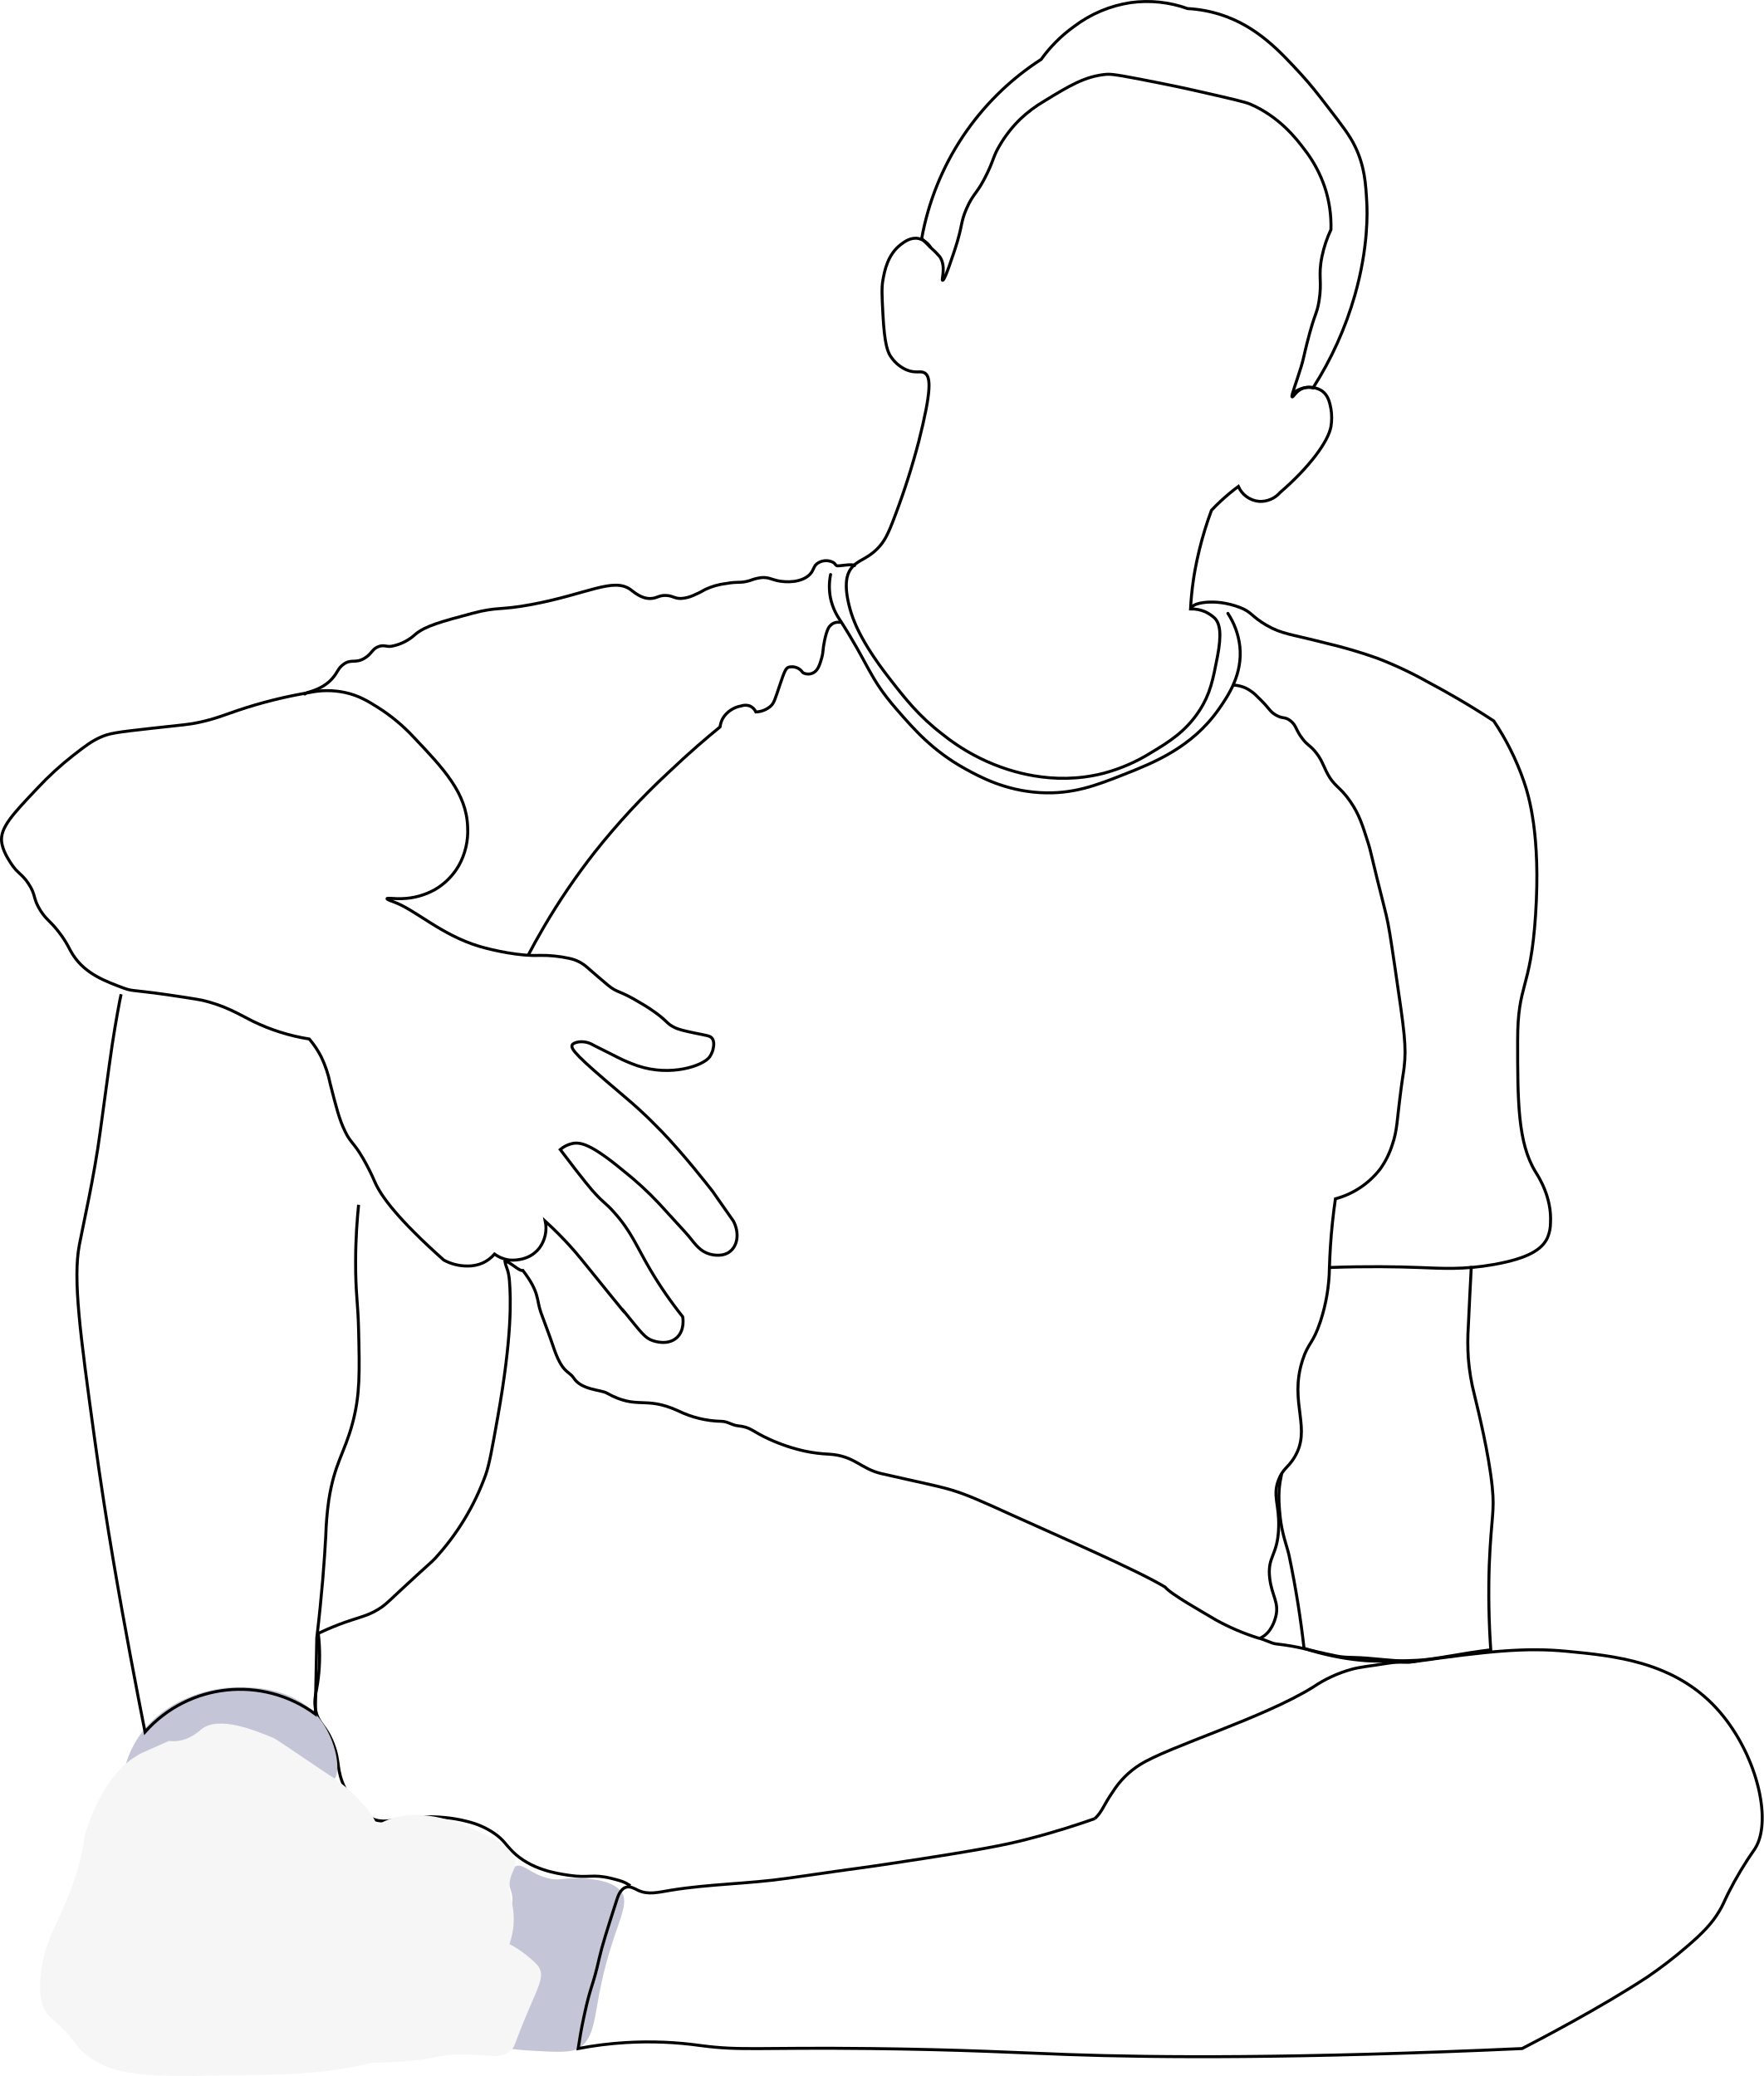
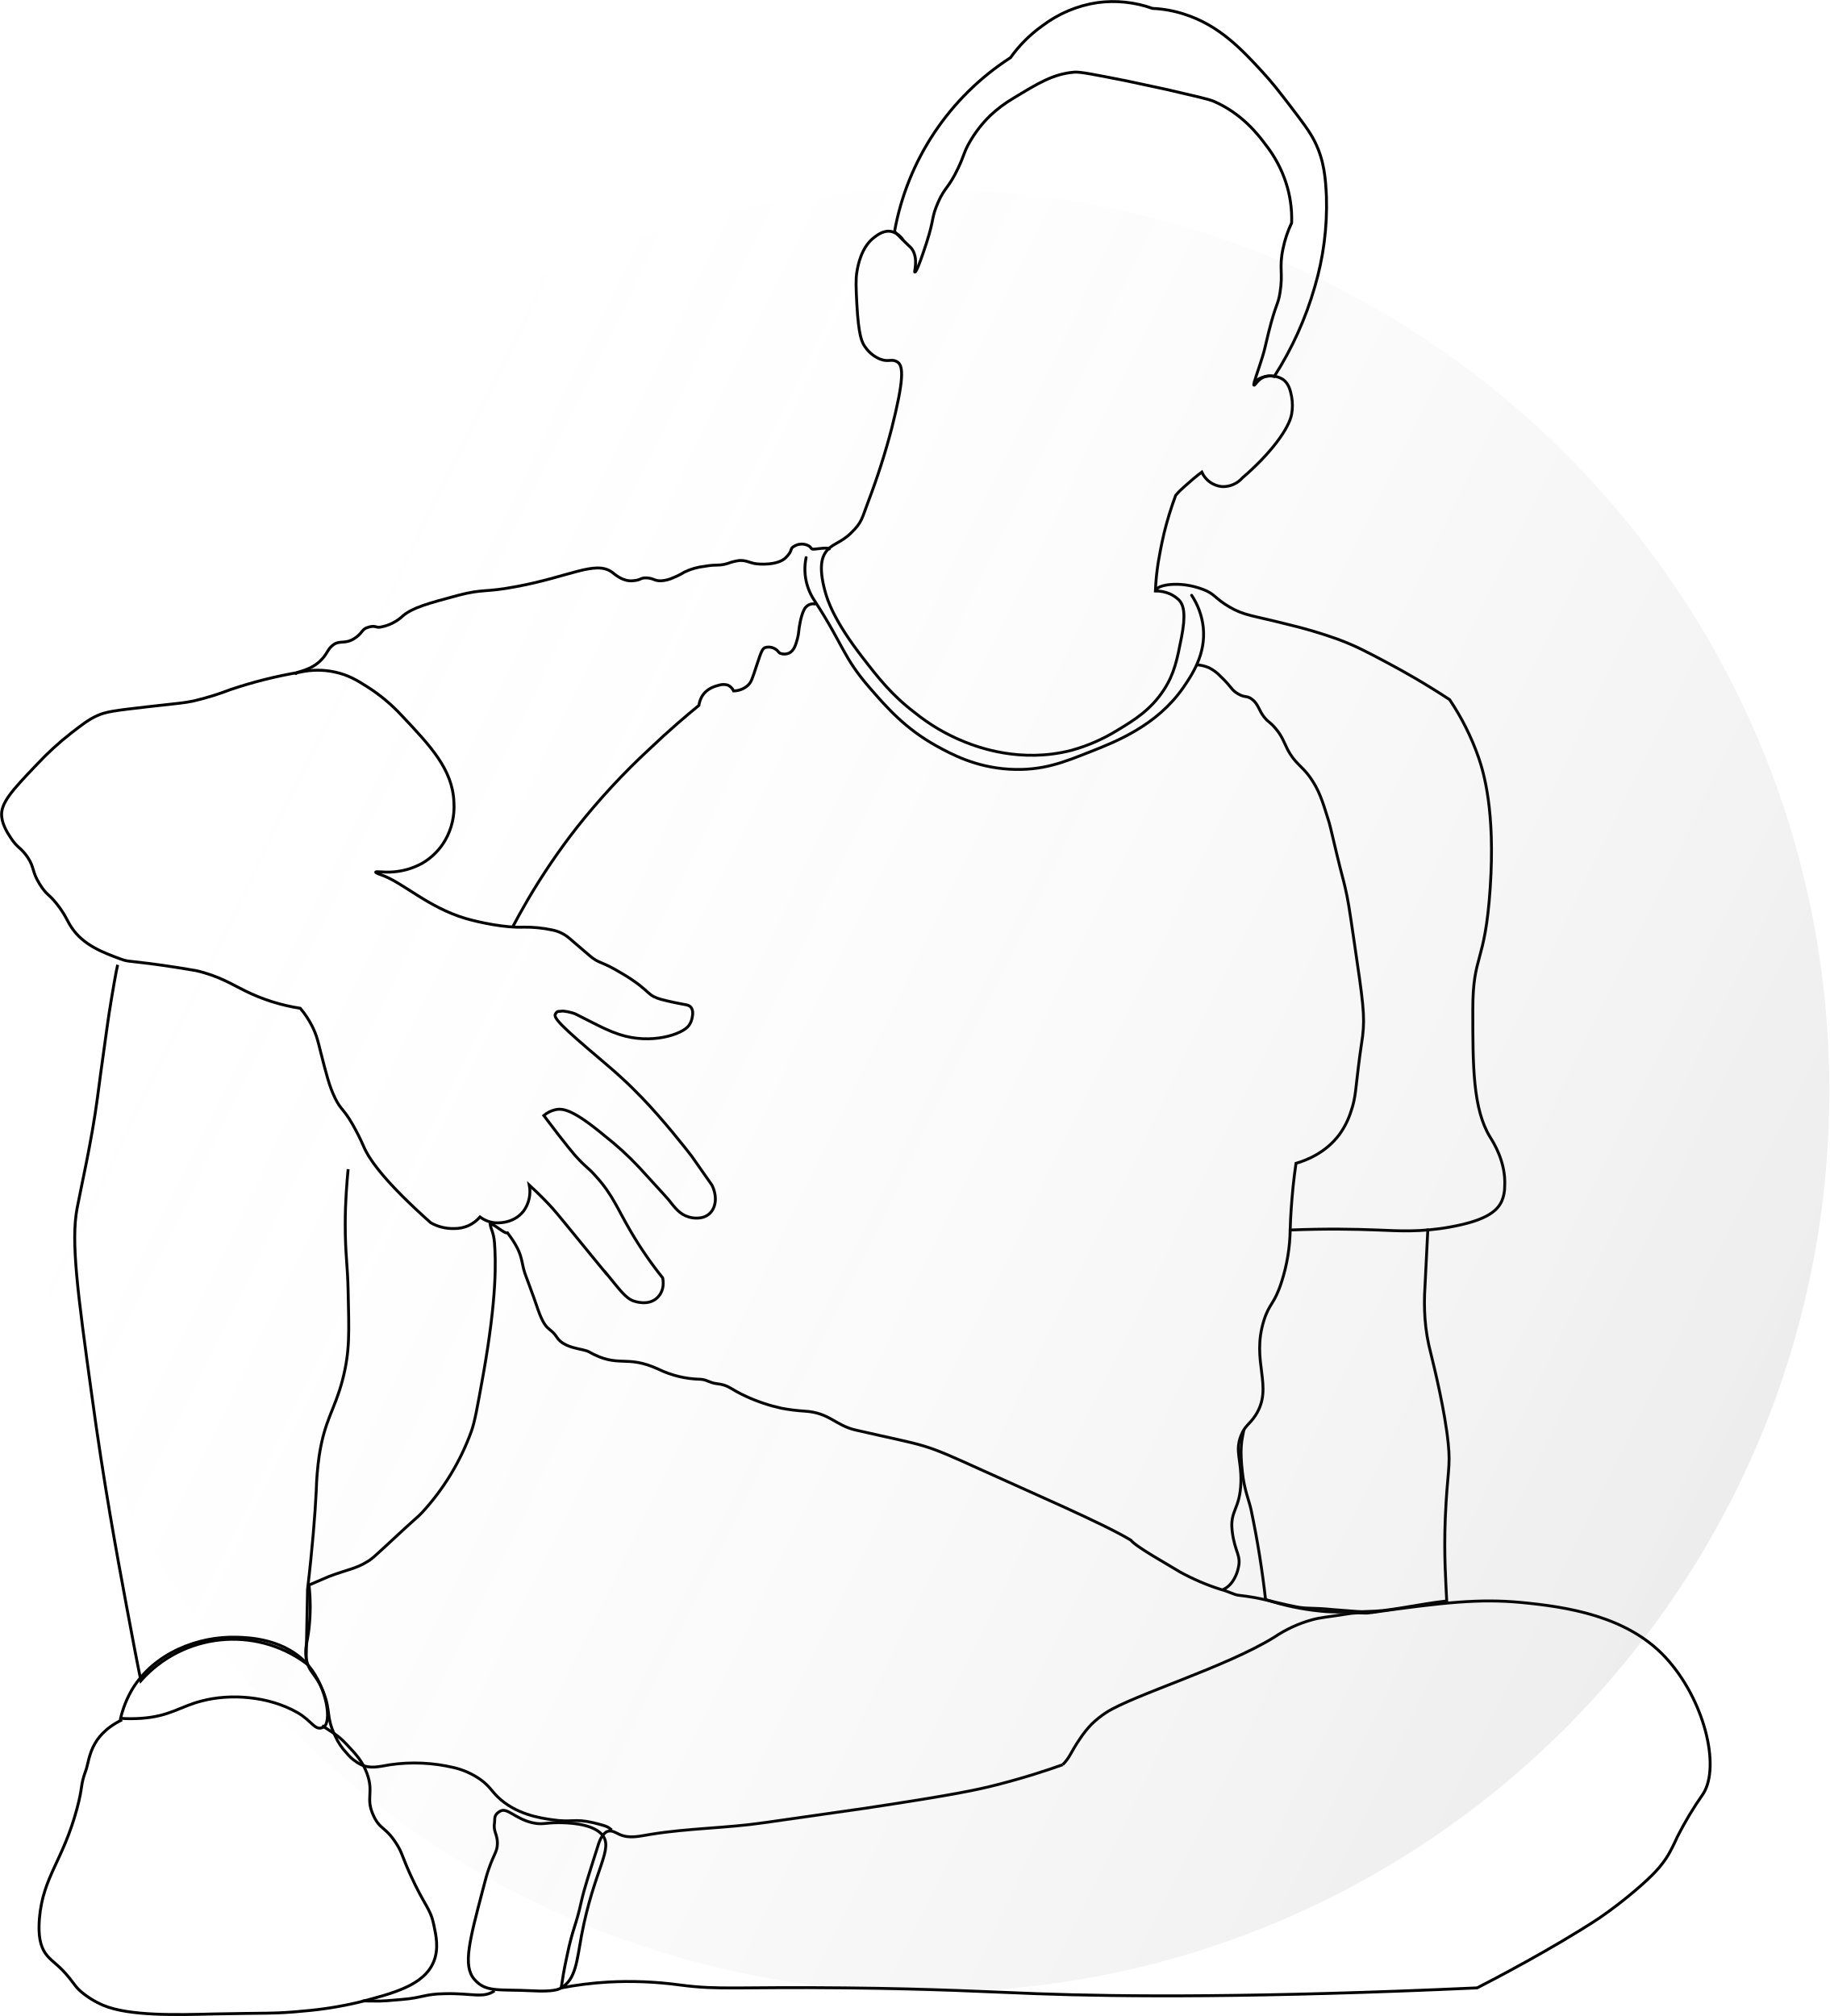
- <svg xmlns="http://www.w3.org/2000/svg" viewBox="0 0 590.43 695.06">
+ <svg xmlns="http://www.w3.org/2000/svg" width="631.1" height="695.6" viewBox="0 0 631.1 695.6">
  <defs>
-     <style>.cls-1,.cls-2,.cls-3{fill:none;}.cls-1,.cls-3{stroke:#000;stroke-miterlimit:10;}.cls-1{stroke-linecap:round;}.cls-4{fill:#c4c5d7;}.cls-5{fill:#f6f6f6;}</style>
+     <style>.cls-1,.cls-2,.cls-3{fill:none;}.cls-1,.cls-3{stroke:#000;stroke-miterlimit:10;}.cls-1{stroke-linecap:round;}.cls-4{fill:url(#Degradado_sin_nombre_11);}</style>
+     <linearGradient id="Degradado_sin_nombre_11" x1="69.07" y1="253.64" x2="627.96" y2="526.94" gradientUnits="userSpaceOnUse">
+       <stop offset="0" stop-color="#fff" stop-opacity="0" />
+       <stop offset="1" stop-color="#383838" stop-opacity="0.1" />
+     </linearGradient>
  </defs>
  <g id="Capa_1" data-name="Capa 1">
-     <path class="cls-1" d="M526.5,393.5a20,20,0,0,0,0,8,20.26,20.26,0,0,0,3,7c10,15.44,9.68,19.26,19,30,5.94,6.84,12.19,14,23,20,5.1,2.81,13.44,7.3,25,8,11.09.67,19.15-2.51,28-6,10-3.94,22.92-9,32-22,3.14-4.48,8-11.67,7-21a25.28,25.28,0,0,0-4-11" transform="translate(-248.45 -201.13)" />
-     <path class="cls-1" d="M693.5,625.5c.14-4.74.45-9.75,1-15q.43-4.12,1-8a28.05,28.05,0,0,0,15-10,28.82,28.82,0,0,0,4-8c1.74-5,1.51-7.72,3-19,.66-5,.75-4.79,1-7,.79-6.92.19-11.41-3-33-1.73-11.73-2.1-14.06-3-18-.7-3.05-.87-3.35-3-12-2.36-9.58-2.24-9.59-3-12-1.83-5.8-3-9.67-6-14-3.61-5.28-5.44-4.86-8-10-1.19-2.39-1.75-4.41-4-7-1.76-2-2.34-1.86-4-4-2.38-3.06-2-4.41-4-6s-2.49-.53-5-2c-2.18-1.28-1.85-2.07-6-6a14,14,0,0,0-4-3,11.69,11.69,0,0,0-4-1" transform="translate(-248.45 -201.13)" />
-     <path class="cls-1" d="M647.5,404.5c0-1.31,7.38-3.29,16,0,4,1.51,3.88,3.05,9,6s7.81,2.86,20,6a160.13,160.13,0,0,1,17,5,129.53,129.53,0,0,1,17,8c5.77,3.06,13.33,7.33,22,13a87.32,87.32,0,0,1,10,20c1.74,5,5.78,18.18,4,45-1.7,25.63-6,22.53-6,42,0,20.08,0,34.24,6,44,1,1.61,5.48,8.46,5,17a12.75,12.75,0,0,1-1,5c-1.84,4-6.44,6.94-18,9-10.06,1.79-17.38,1.29-25,1-7.19-.27-17.43-.46-30,0a60.68,60.68,0,0,1-3,18c-2.53,7.68-4.11,7.12-6,13-4.72,14.64,3.48,23-3,33-2.07,3.19-3.6,3.42-5,7-2.14,5.48.24,8.06,0,16-.28,9.6-3.86,9.56-3,17,.7,6,3.27,8.17,2,13-.24.9-1.39,5.27-5,7" transform="translate(-248.45 -201.13)" />
-     <path class="cls-1" d="M350.5,433.5c-.12-.66,5.15-.84,9-5,2.12-2.29,1.89-3.47,4-5,2.53-1.84,3.93-.14,7-2,2.54-1.54,2.52-3.27,5-4,1.59-.47,2.4.24,4,0a16,16,0,0,0,8-4c3.38-2.82,8.59-4.22,19-7,8.76-2.34,9-.93,20-3,18.39-3.44,27.26-9.12,33-5,1.24.89,3.72,3.24,7,3,2-.14,2.6-1.13,5-1s2.7,1.07,5,1a11.65,11.65,0,0,0,4-1,30.23,30.23,0,0,0,4-2,22.67,22.67,0,0,1,7-2c4.37-.78,4.66,0,8-1a15.61,15.61,0,0,1,4-1c2.15-.11,3.16.56,5,1,3.16.75,8.3.7,11-2,1.62-1.63,1.14-3,3-4a5.09,5.09,0,0,1,5,0c.59.41.47.63,1,1s5.33-.79,6,0" transform="translate(-248.45 -201.13)" />
-     <path class="cls-1" d="M425.5,520.5c1.21-2.31,2.89-5.4,5-9a225.13,225.13,0,0,1,17-25,237.31,237.31,0,0,1,25-27c6.68-6.36,12.59-11.4,17-15a8,8,0,0,1,1-3,9,9,0,0,1,6-4,4.48,4.48,0,0,1,3,0,4.11,4.11,0,0,1,2,2h0a8,8,0,0,0,5-2c1.1-1.07,1.37-2.14,3-7,1.56-4.66,2-5.65,3-6a4.44,4.44,0,0,1,4,1c.44.42.49.71,1,1a3.73,3.73,0,0,0,3,0c1.76-.77,2.38-2.85,3-5,.66-2.32.29-2.67,1-6,.83-3.9,1.6-4.67,2-5a3.43,3.43,0,0,1,3-1" transform="translate(-248.45 -201.13)" />
+     <path class="cls-1" d="M526.5,393.5a19.3,19.3,0,0,0,0,8,19.7,19.7,0,0,0,3,7c10,15.4,9.7,19.3,19,30,5.9,6.8,12.2,14,23,20,5.1,2.8,13.4,7.3,25,8s19.1-2.5,28-6,22.9-9,32-22c3.1-4.5,8-11.7,7-21a24.9,24.9,0,0,0-4-11" transform="translate(-248.4 -201.1)" />
+     <path class="cls-1" d="M693.5,625.5c.1-4.7.5-9.8,1-15,.3-2.7.6-5.4,1-8,3.4-1,10.2-3.5,15-10a28,28,0,0,0,4-8c1.7-4.9,1.5-7.7,3-19,.7-5,.7-4.8,1-7,.8-6.9.2-11.4-3-33-1.7-11.7-2.1-14.1-3-18s-.9-3.3-3-12-2.2-9.6-3-12c-1.8-5.8-3-9.7-6-14s-5.4-4.9-8-10c-1.2-2.4-1.8-4.4-4-7s-2.3-1.9-4-4-2-4.4-4-6-2.5-.5-5-2-1.9-2.1-6-6a14.3,14.3,0,0,0-4-3,12.8,12.8,0,0,0-4-1" transform="translate(-248.4 -201.1)" />
+     <path class="cls-1" d="M647.5,404.5c0-1.3,7.4-3.3,16,0,4,1.5,3.9,3,9,6s7.8,2.9,20,6a164.8,164.8,0,0,1,17,5c6.3,2.3,10.6,4.6,17,8s13.3,7.3,22,13a87.5,87.5,0,0,1,10,20c1.7,5,5.8,18.2,4,45s-6,22.5-6,42,0,34.2,6,44c1,1.6,5.5,8.5,5,17a12.7,12.7,0,0,1-1,5c-1.8,4-6.4,6.9-18,9-10.1,1.8-17.4,1.3-25,1s-17.4-.5-30,0a61.7,61.7,0,0,1-3,18c-2.5,7.7-4.1,7.1-6,13-4.7,14.6,3.5,23-3,33-2.1,3.2-3.6,3.4-5,7-2.1,5.5.2,8.1,0,16-.3,9.6-3.9,9.6-3,17s3.3,8.2,2,13c-.2.9-1.4,5.3-5,7" transform="translate(-248.4 -201.1)" />
+     <path class="cls-1" d="M350.5,433.5c-.1-.7,5.2-.8,9-5,2.1-2.3,1.9-3.5,4-5s3.9-.1,7-2,2.5-3.3,5-4,2.4.2,4,0a15.2,15.2,0,0,0,8-4c3.4-2.8,8.6-4.2,19-7,8.8-2.3,9-.9,20-3,18.4-3.4,27.3-9.1,33-5,1.2.9,3.7,3.2,7,3s2.6-1.1,5-1,2.7,1.1,5,1a11.2,11.2,0,0,0,4-1,24.7,24.7,0,0,0,4-2,21.2,21.2,0,0,1,7-2c4.4-.8,4.7,0,8-1a16.7,16.7,0,0,1,4-1c2.2-.1,3.2.6,5,1s8.3.7,11-2,1.1-3,3-4a5,5,0,0,1,5,0c.6.4.5.6,1,1s5.3-.8,6,0" transform="translate(-248.4 -201.1)" />
+     <path class="cls-1" d="M425.5,520.5c1.2-2.3,2.9-5.4,5-9a225.7,225.7,0,0,1,17-25,237.4,237.4,0,0,1,25-27c6.7-6.4,12.6-11.4,17-15a9.4,9.4,0,0,1,1-3c1.7-3,4.9-3.7,6-4a5.1,5.1,0,0,1,3,0,4.1,4.1,0,0,1,2,2h0a7.6,7.6,0,0,0,5-2c1.1-1.1,1.4-2.1,3-7s2-5.7,3-6a4.4,4.4,0,0,1,4,1c.4.4.5.7,1,1a4.1,4.1,0,0,0,3,0c1.8-.8,2.4-2.8,3-5s.3-2.7,1-6,1.6-4.7,2-5a3.3,3.3,0,0,1,3-1" transform="translate(-248.4 -201.1)" />
  </g>
  <g id="Capa_2" data-name="Capa 2">
-     <path class="cls-2" d="M423,520a158.21,158.21,0,0,1,20-35c7.65-10,16.43-18,34-34,7.85-7.17,11.55-10,19-17,2-1.85,4.36-4.13,8-7,4-3.14,4.88-3.35,8-6,3.79-3.22,4.45-4.59,8-8a71.36,71.36,0,0,1,10-8,153.17,153.17,0,0,0,11,20c6.54,10,12.64,19.38,23,27,5.25,3.86,18.47,13.23,37,13,14.21-.18,24.61-5.93,30-9,8.6-4.89,15.51-8.82,20-17,2.85-5.19,3.5-10,8-12,3.9-1.74,8.26-.56,12,1,27.86,11.6,41,40,41,40,5.09,11,6.46,21.82,9,43,5.33,44.49,8.3,71.91-6,82-6,4.27-13.49,4.23-18,12-1,1.8-.8,2.6-2,18-.87,11.22-1.15,13.63-2,17-1.65,6.54-3,7-5,13-4,12.21.32,14.38-3,26-3,10.39-6.93,10.41-8,20-.44,4,0,6.25-1,13-1,7.14-1.83,6.93-2,11-.3,7.35,2.15,9.3,2,16a29.08,29.08,0,0,1-3,12,38,38,0,0,1-15-5c-4.2-2.51-6-4.73-10-8-3.26-2.64-7.1-5.2-17-10-25.73-12.46-49.06-19-58-24a67.2,67.2,0,0,0-14-6h0c-20.72-7.19-31.07-10.78-37-11a36.16,36.16,0,0,1-14-3c-3.35-1.5-3.82-2.38-7-4-6.05-3.08-8.21-1.85-17-4-11.7-2.87-12.35-6.19-20-6a51.88,51.88,0,0,1-9,0,41.71,41.71,0,0,1-9-2,27.19,27.19,0,0,1-7-6,30.65,30.65,0,0,1-5-9c-2.17-5.54-1.07-6-3-11-1.42-3.68-2.21-3.9-6-11,0,0-1.71-3.2-4-8-1.52-3.18-12.5-27.94-9-62C413.94,542.07,419.52,528.36,423,520Z" transform="translate(-248.45 -201.13)" />
-     <path class="cls-3" d="M615,810c2.63-2.59,2.69-4.22,6-9a29,29,0,0,1,9-9c9.5-6.07,41.22-15.56,58-26a43.77,43.77,0,0,1,13-6c3.27-.85,5.25-.91,12-2,4.69-.75,6,0,8.5-.5-3.3-.19-7.75-.49-13-1-7.92-.77-8.88-.16-13-1-9.77-2-11.4-3-20-4-1.39-.16-3.32-1.34-6-2a75.85,75.85,0,0,1-14-6c-4.24-2.55-15.15-8.63-17-11-9.39-5.67-35.21-16.84-51-24-22-10-18-8-44-14-6.94-1.6-9-6-17.5-6.5a50.11,50.11,0,0,1-8-1,59,59,0,0,1-12-4c-6-2.71-5.93-4-10.5-4.5-2.26-.26-3.29-1.43-5.5-1.5a34.67,34.67,0,0,1-14.5-3.5c-11.4-5.21-13.51-.15-24-6-1.89-1.06-8.42-1-11-5-1.68-2.58-3.85-1.31-7-11-.77-2.37-3.62-9.91-4-11-1.53-4.39-.35-6.6-6-14-1.33.33-4.67-3.33-6-3,.3,2,1.21,2.67,1.5,6.5.43,5.72,1,18.15-4,46-1.87,10.49-2.81,15.73-4,19a83.11,83.11,0,0,1-17,28c-1.83,1.88-.91.75-13,12-3.16,3-4.12,3.86-6,5-3.94,2.39-6.63,2.58-13,5-3,1.15-5.45,2.25-7,3a63,63,0,0,1,0,15c-.64,5.2-1.51,6.58-1,10,.8,5.36,3.43,5.32,6,12,2.44,6.34.84,8.37,4,15a23.81,23.81,0,0,0,4,6,16.37,16.37,0,0,0,5,4c3.33,1.53,6.32.62,10,0,.68-.11,11.45-1.82,22,1a27.14,27.14,0,0,1,9,4c3.13,2.21,3.8,3.81,6,6,6.16,6.12,14.74,7.38,19,8,6.59,1,7.69-.53,14,1,5.11,1.24,5,1.7,6.5,2.5" transform="translate(-248.45 -201.13)" />
-     <path class="cls-4" d="M456,834c-3.59-3.92-12.35-4-15-4-4.65,0-5.47.84-9,0-5.89-1.4-8.58-5.28-11-4-1.41.75-1.77,2.74-2,4-.55,3,1,4,1,7,0,2.81-1.09,3.54-3,9-.61,1.75-1.07,3.5-2,7-4.64,17.55-7,26.33-3,31,2.68,3.16,8.45,3.44,20,4,7.35.36,9.17-.52,10-1,5-2.87,5.35-9.24,7-18C453.38,845.69,460.44,838.85,456,834Z" transform="translate(-248.45 -201.13)" />
-     <path class="cls-4" d="M290,794a33.58,33.58,0,0,1,4-10c7.63-12.61,22.92-18.39,36-18,4.25.13,17.13.51,25,10,6.35,7.66,7.86,19.36,5,21-1.67,1-3.86-2.06-9-5-10-5.75-23.15-6.57-33-4-7.46,2-10.93,5.29-21,6A50,50,0,0,1,290,794Z" transform="translate(-248.45 -201.13)" />
-     <path class="cls-5" d="M421,825c-.06,2.09-1.68,3.2-2,7-.25,3,.53,4.76,1,7a25,25,0,0,1-1,13,34.83,34.83,0,0,1,6,4c2.24,1.85,3.36,2.78,4,4,1.6,3.07-.3,6.26-4,15-4.6,10.87-4.05,11.63-6,13-3.89,2.73-7.64.82-17,1-7.25.14-7.62,1.37-15,2-9.11.78-16.17,1.38-21-1-16.66-8.2-12.94-55,3-73a24.11,24.11,0,0,1,6-5c12.27-7.14,27.18-.57,33,2C411.51,815.55,421.16,819.8,421,825Z" transform="translate(-248.45 -201.13)" />
-     <path class="cls-5" d="M284,893a29.45,29.45,0,0,1-8-5c-2.11-2-2.11-2.75-5-6-4-4.52-5.36-4.59-7-7s-2.55-5.81-2-12c1.29-14.59,8.07-19.69,13-38,2.12-7.86,1-7.54,3-13,1.36-3.79,6.63-18.43,18-24,.53-.26.61-.27,9-4a12.28,12.28,0,0,0,3,0c4.17-.52,6.84-3.11,8-4,5.8-4.44,17.43.32,24,3,.69.28,6.45,4.2,18,12a53.31,53.31,0,0,1,10,8c2.74,2.89,5.39,5.68,7,10,2.41,6.46-.45,8.39,2,14,1.94,4.45,4.09,4,8,10,2.21,3.39,1.78,3.91,5,11,4.91,10.81,6.75,11.42,8,17,.84,3.74,1.88,8.42,0,13-3.37,8.21-14,10.93-26,14a125.82,125.82,0,0,1-19,3c-10,1-13,.62-31,1C309.74,896.26,293,896.81,284,893Z" transform="translate(-248.45 -201.13)" />
-     <path class="cls-3" d="M289,534c-.46,1.92-1.84,9.4-3,17-.38,2.51-.63,4.33-1,7-1.58,11.47-2.36,17.2-3,22-2,15.1-5.77,31.45-7,38-2.16,11.51.23,29.17,5,64,4.25,31,8.81,55.8,12,73,2,10.72,3.74,19.66,5,26a42.55,42.55,0,0,1,57-6q.25-12.75.5-25.5c1.73-14.42,2.56-25.94,3-34a108.08,108.08,0,0,1,1-12c1.92-12.53,5.29-15.8,8-26,2.5-9.43,2.33-16.85,2-31-.22-9.55-1.05-12.46-1-23,0-8,.56-14.64,1-19" transform="translate(-248.45 -201.13)" />
-     <path class="cls-3" d="M681,333a8.81,8.81,0,0,1,4-2,7.75,7.75,0,0,1,6,1c2.12,1.52,2.6,3.95,3,6a18.06,18.06,0,0,1,0,6c-.91,4.91-7,13.37-17,22a8.73,8.73,0,0,1-7,3,8.41,8.41,0,0,1-7-5,67.23,67.23,0,0,0-6,5c-1.08,1-2.08,2-3,3a118.17,118.17,0,0,0-4,13c-1.25,5.07-1.84,8.93-2,10-.57,3.83-.86,7.21-1,10a11.43,11.43,0,0,1,5,1,12.22,12.22,0,0,1,3,2c1.89,1.84,2.46,5.42,1,13-1.5,7.75-2.4,12.45-6,18-4.62,7.13-10.42,10.63-16,14a58.17,58.17,0,0,1-16,7c-17.48,4.54-32.32-1.14-37-3a68.13,68.13,0,0,1-17-10c-8-6.14-12.58-12-18-19-9.72-12.52-12.07-19.62-13-23-2.34-8.48-.8-11.71,0-13,2.09-3.37,5.14-3.22,9-7,2.53-2.48,3.75-5,6-11a244.69,244.69,0,0,0,8-25c4.28-17,4.13-21.71,2-23-1.41-.86-2.93.25-6-1a12.08,12.08,0,0,1-5-4c-1.31-1.7-2.44-4.06-3-15-.29-5.69-.44-8.53,0-11,.56-3.2,1.6-8.65,6-12,1.17-.89,3.36-2.56,6-2a6.63,6.63,0,0,1,4,3" transform="translate(-248.45 -201.13)" />
-     <path class="cls-3" d="M741,625c-.29,5.45-.64,12.19-1,20a80.76,80.76,0,0,0,0,11,71.25,71.25,0,0,0,2,12c1.29,5.27,4.9,20,6,31,.85,8.51-.31,9.59-1,26a281.16,281.16,0,0,0,.5,28.5c-9.7,1.14-18.38,3.2-24.5,3.5-12.42.6-17.35.16-19,0a89,89,0,0,1-19-4c-1.11-9.76-2.72-20.13-5-31-.62-3-2.35-7-3-13-.85-7.91-.26-10.61.5-14.5" transform="translate(-248.45 -201.13)" />
-     <path class="cls-3" d="M557,281a90.43,90.43,0,0,1,40-60,47.9,47.9,0,0,1,11-11,41.63,41.63,0,0,1,19-8,40.24,40.24,0,0,1,19,2,44.23,44.23,0,0,1,11,2c12.2,3.88,20,12.37,27,20,3.3,3.59,5.68,6.69,9,11,4.82,6.26,7.23,9.39,9,13,3.3,6.73,3.67,12.7,4,19,.15,2.84.62,14.77-4,31a117.26,117.26,0,0,1-14,31,5.83,5.83,0,0,0-3,0c-2.57.73-3.6,3.21-4,3s1.41-4.77,3-10c.91-3,.78-3.18,2-8,2.65-10.44,3.25-9.47,4-14,1.13-6.85-.38-8.31,1-15a40.65,40.65,0,0,1,3-9,41.22,41.22,0,0,0-2-14,42.94,42.94,0,0,0-7-13c-2.52-3.36-8.22-10.77-18-15-1.69-.73-6.46-1.82-16-4-7.17-1.64-12.28-2.66-14-3-10.66-2.11-16-3.16-18-3-7.26.59-12.65,3.89-21,9a43.57,43.57,0,0,0-8,6,41.75,41.75,0,0,0-7,9c-2.1,3.63-1.76,4.28-4,9-3.42,7.19-4.63,6.55-7,12-2.12,4.87-1.17,5.43-4,14-2.77,8.4-3.68,10.08-4,10-.52-.13,1.34-4.7-1-8a34.19,34.19,0,0,0-3-3C558.72,282.74,557.69,281.7,557,281Z" transform="translate(-248.45 -201.13)" />
-     <path class="cls-3" d="M615,810c-5.31,1.88-13.22,4.5-23,7-6.33,1.62-13.93,3.32-45,8-12.67,1.91-5.47.73-35,5-12.93,1.87-26.1,1.89-39,4-4.3.7-7.54,1.63-11,0-1.14-.54-2.52-1.46-4-1-1.86.58-2.67,3-3,4-3.34,10.38-5,15.58-6,20-2,9.07-2.85,8.86-5,19-1,4.52-1.59,8.32-2,11a123.33,123.33,0,0,1,16-2,125.35,125.35,0,0,1,25,1c13.67,1.81,19.07.57,57,1,30.87.35,49.5,1.42,66,2,29.87,1.06,77,1.39,152-2,4.87-2.51,26.24-13.62,42-24a145.4,145.4,0,0,0,13-10c5.72-4.88,8.6-8,11-12,1.28-2.12,1.42-2.81,3-6a119.41,119.41,0,0,1,9-15c6-9.56.3-32.57-13-47-14.37-15.59-34.21-17.49-50-19-14-1.34-26.15-.06-51.5,3.5" transform="translate(-248.45 -201.13)" />
-     <path class="cls-3" d="M352,433a154.53,154.53,0,0,0-24,6c-4.65,1.58-7.53,2.83-13,4-3.37.72-4.59.74-16,2-12,1.33-14.07,1.68-17,3s-5,2.89-9,6a103.89,103.89,0,0,0-12,11c-8.38,8.81-12.56,13.31-12,18,.34,2.83,2.05,5.5,3,7,2.33,3.66,3.69,3.52,6,7,2.58,3.9,1.38,4.84,4,9,2,3.13,3,3.18,6,7s3.46,5.66,5,8c4.09,6.22,10.77,8.7,17,11,3.2,1.18,2.63.31,20,3,3.33.52,5,.78,6,1,7.87,1.78,12.54,4.78,17,7a66.77,66.77,0,0,0,19,6,31.24,31.24,0,0,1,4,6,38.24,38.24,0,0,1,3,9c2,7.8,3,11.9,5,16,1.79,3.74,2.88,3.61,6,9a73.86,73.86,0,0,1,4,8c2,4.53,7.5,12.2,23,26a16.3,16.3,0,0,0,8,2,12,12,0,0,0,5-1,11.52,11.52,0,0,0,4-3,11,11,0,0,0,5,2c.32,0,6.32.71,10-4a11.26,11.26,0,0,0,2-9c3.59,3.29,6.28,6.13,8,8,2.89,3.16,4.15,4.85,14,17,8.92,11,.91,1,5,6,5.25,6.41,6.35,8.1,9,9,.58.19,5,1.7,8-1,2.74-2.49,2.07-6.62,2-7a136.8,136.8,0,0,1-11-16c-4.67-8-6.24-12.57-12-19-3-3.38-3.11-2.69-7-7,0,0-2.9-3.21-11-14a9.35,9.35,0,0,1,4-2c2.62-.56,6.16,0,17,9a109.83,109.83,0,0,1,12,11c9.11,9.89,10,11,10,11,2.31,2.88,3.9,5.12,7,6,.9.26,4.52,1.13,7-1s2.93-6.2,1-10l-7-10c-2.44-3.14-9.81-12.52-17-20-2.56-2.66-5-5-5-5-3.66-3.5-6.43-5.83-9-8-14.05-11.88-16.67-14.66-16-16,.31-.61,1.24-.83,2-1a7.47,7.47,0,0,1,5,1c4.63,2.27,7.58,3.88,10,5,0,0,2.55,1.18,5,2,11.07,3.68,21.88-.06,24-3a7.83,7.83,0,0,0,1-2c.11-.44.81-2.58,0-4-.67-1.17-1.95-1.13-6-2-3.6-.77-5.4-1.15-7-2-2-1-2.13-1.74-5-4a55.18,55.18,0,0,0-6-4c-7.43-4.52-7.6-3.23-11-6-1.32-1.08-5.41-4.62-7-6a12.75,12.75,0,0,0-6-3,43,43,0,0,0-10-1c-6.16.32-15.23-1.58-20-3-13.07-3.89-21.67-12.49-29-15-.34-.12-2.06-.69-2-1s2.66.11,5,0a24,24,0,0,0,11-3,22,22,0,0,0,8-8,23.69,23.69,0,0,0,3-13c-.38-11.39-8.07-19.51-18-30a60.44,60.44,0,0,0-12-10c-3.3-2.07-6.42-4-11-5A28.41,28.41,0,0,0,352,433Z" transform="translate(-248.45 -201.13)" />
+     <path class="cls-2" d="M423,520a160.8,160.8,0,0,1,20-35c7.6-10,16.4-18,34-34,7.9-7.2,11.5-10,19-17,2-1.8,4.4-4.1,8-7s4.9-3.3,8-6,4.4-4.6,8-8a73.2,73.2,0,0,1,10-8,149.6,149.6,0,0,0,11,20c6.5,10,12.6,19.4,23,27,5.2,3.9,18.5,13.2,37,13,14.2-.2,24.6-5.9,30-9,8.6-4.9,15.5-8.8,20-17,2.9-5.2,3.5-10,8-12s8.3-.6,12,1c27.9,11.6,41,40,41,40,5.1,11,6.5,21.8,9,43,5.3,44.5,8.3,71.9-6,82-6.1,4.3-13.5,4.2-18,12-1,1.8-.8,2.6-2,18-.9,11.2-1.1,13.6-2,17-1.7,6.5-3,7-5,13-4,12.2.3,14.4-3,26s-6.9,10.4-8,20c-.4,4,0,6.2-1,13s-1.8,6.9-2,11c-.3,7.3,2.2,9.3,2,16a29.6,29.6,0,0,1-3,12,38,38,0,0,1-15-5c-4.2-2.5-5.9-4.7-10-8s-7.1-5.2-17-10c-25.7-12.5-49.1-19-58-24a69.4,69.4,0,0,0-14-6h0c-20.7-7.2-31.1-10.8-37-11a36.5,36.5,0,0,1-14-3c-3.3-1.5-3.8-2.4-7-4-6-3.1-8.2-1.8-17-4-11.7-2.9-12.3-6.2-20-6a44.1,44.1,0,0,1-9,0,39.5,39.5,0,0,1-9-2,28.2,28.2,0,0,1-7-6,32,32,0,0,1-5-9c-2.2-5.5-1.1-6-3-11s-2.2-3.9-6-11c0,0-1.7-3.2-4-8-1.5-3.2-12.5-27.9-9-62C413.9,542.1,419.5,528.4,423,520Z" transform="translate(-248.4 -201.1)" />
+     <path class="cls-3" d="M615,810c2.6-2.6,2.7-4.2,6-9a35,35,0,0,1,4-5,33.9,33.9,0,0,1,5-4c9.5-6.1,41.2-15.6,58-26a44.3,44.3,0,0,1,13-6c3.3-.9,5.2-.9,12-2,4.7-.8,6,0,8.5-.5l-13-1c-7.9-.8-8.9-.2-13-1-9.8-2-11.4-3-20-4-1.4-.2-3.3-1.3-6-2a78.3,78.3,0,0,1-14-6c-4.2-2.6-15.1-8.6-17-11-9.4-5.7-35.2-16.8-51-24-22-10-18-8-44-14-6.9-1.6-9-6-17.5-6.5a63.9,63.9,0,0,1-8-1,59.8,59.8,0,0,1-12-4c-6-2.7-5.9-4-10.5-4.5-2.3-.3-3.3-1.4-5.5-1.5a34.7,34.7,0,0,1-14.5-3.5c-11.4-5.2-13.5-.1-24-6-1.9-1.1-8.4-1-11-5s-3.8-1.3-7-11c-.8-2.4-3.6-9.9-4-11-1.5-4.4-.4-6.6-6-14-1.3.3-4.7-3.3-6-3,.3,2,1.2,2.7,1.5,6.5.4,5.7,1,18.1-4,46-1.9,10.5-2.8,15.7-4,19a83.4,83.4,0,0,1-17,28c-1.8,1.9-.9.7-13,12-3.2,2.9-4.1,3.9-6,5-3.9,2.4-6.6,2.6-13,5l-7,3a67,67,0,0,1,0,15c-.6,5.2-1.5,6.6-1,10,.8,5.4,3.4,5.3,6,12s.8,8.4,4,15a20.6,20.6,0,0,0,4,6,15.3,15.3,0,0,0,5,4c3.3,1.5,6.3.6,10,0a58.9,58.9,0,0,1,22,1,26.6,26.6,0,0,1,9,4c3.1,2.2,3.8,3.8,6,6,6.2,6.1,14.7,7.4,19,8,6.6,1,7.7-.5,14,1s5,1.7,6.5,2.5" transform="translate(-248.4 -201.1)" />
+     <path class="cls-3" d="M456,834c-3.6-3.9-12.3-4-15-4-4.7,0-5.5.8-9,0-5.9-1.4-8.6-5.3-11-4s-1.8,2.7-2,4c-.5,3,1,4,1,7s-1.1,3.5-3,9c-.6,1.7-1.1,3.5-2,7-4.6,17.6-7,26.3-3,31s8.5,3.4,20,4c7.4.4,9.2-.5,10-1,5-2.9,5.4-9.2,7-18C453.4,845.7,460.4,838.9,456,834Z" transform="translate(-248.4 -201.1)" />
+     <path class="cls-3" d="M290,794a36.1,36.1,0,0,1,4-10c7.6-12.6,22.9-18.4,36-18,4.2.1,17.1.5,25,10,6.3,7.7,7.9,19.4,5,21s-3.9-2.1-9-5c-10-5.7-23.1-6.6-33-4-7.5,1.9-10.9,5.3-21,6A53.3,53.3,0,0,1,290,794Z" transform="translate(-248.4 -201.1)" />
+     <path class="cls-3" d="M419,888c-3.9,2.7-7.6.8-17,1-7.3.1-7.6,1.4-15,2-9.1.8-6.5.5-13.5.5" transform="translate(-248.4 -201.1)" />
+     <path class="cls-3" d="M359.5,796.5c4,2.7,5.3,3.1,8.5,6.5s5.4,5.7,7,10c2.4,6.5-.4,8.4,2,14s4.1,4,8,10c2.2,3.4,1.8,3.9,5,11,4.9,10.8,6.8,11.4,8,17,.8,3.7,1.9,8.4,0,13-3.4,8.2-14,10.9-26,14a128.9,128.9,0,0,1-19,3c-10,1-13,.6-31,1-12.3.3-29,.8-38-3a30.2,30.2,0,0,1-8-5c-2.1-2-2.1-2.7-5-6s-5.4-4.6-7-7-2.5-5.8-2-12c1.3-14.6,8.1-19.7,13-38,2.1-7.9,1-7.5,3-13,1.4-3.8,1.1-11.9,12.5-17.5" transform="translate(-248.4 -201.1)" />
+     <path class="cls-3" d="M289,534c-.5,1.9-1.8,9.4-3,17-.4,2.5-.6,4.3-1,7-1.6,11.5-2.4,17.2-3,22-2,15.1-5.8,31.5-7,38-2.2,11.5.2,29.2,5,64,4.2,31,8.8,55.8,12,73,2,10.7,3.7,19.7,5,26a42.5,42.5,0,0,1,57-6c.2-8.5.3-17,.5-25.5,1.7-14.4,2.6-25.9,3-34a105.7,105.7,0,0,1,1-12c1.9-12.5,5.3-15.8,8-26s2.3-16.8,2-31c-.2-9.5-1-12.5-1-23,0-8,.6-14.6,1-19" transform="translate(-248.4 -201.1)" />
+     <path class="cls-3" d="M681,333a8.6,8.6,0,0,1,4-2,8.1,8.1,0,0,1,6,1c2.1,1.5,2.6,4,3,6a17.1,17.1,0,0,1,0,6c-.9,4.9-7,13.4-17,22a8.9,8.9,0,0,1-7,3,8.5,8.5,0,0,1-7-5c-1.9,1.4-3.9,3.1-6,5s-2.1,2-3,3a118.8,118.8,0,0,0-4,13c-1.2,5.1-1.8,8.9-2,10a84.1,84.1,0,0,0-1,10,12.4,12.4,0,0,1,5,1,11.5,11.5,0,0,1,3,2c1.9,1.8,2.5,5.4,1,13s-2.4,12.4-6,18c-4.6,7.1-10.4,10.6-16,14a61,61,0,0,1-16,7c-17.5,4.5-32.3-1.1-37-3a66.8,66.8,0,0,1-17-10c-8-6.1-12.6-12-18-19-9.7-12.5-12.1-19.6-13-23-2.3-8.5-.8-11.7,0-13,2.1-3.4,5.1-3.2,9-7s3.7-5,6-11a242.7,242.7,0,0,0,8-25c4.3-17,4.1-21.7,2-23s-2.9.2-6-1a11.6,11.6,0,0,1-5-4c-1.3-1.7-2.4-4.1-3-15-.3-5.7-.4-8.5,0-11s1.6-8.7,6-12c1.2-.9,3.4-2.6,6-2a6.8,6.8,0,0,1,4,3" transform="translate(-248.4 -201.1)" />
+     <path class="cls-3" d="M741,625c-.3,5.5-.6,12.2-1,20a80.8,80.8,0,0,0,0,11,64.7,64.7,0,0,0,2,12c1.3,5.3,4.9,20,6,31,.9,8.5-.3,9.6-1,26-.5,12.9.2,21.8.5,28.5-9.7,1.1-18.4,3.2-24.5,3.5-12.4.6-17.4.2-19,0a88.2,88.2,0,0,1-19-4c-1.1-9.8-2.7-20.1-5-31-.6-2.9-2.4-7-3-13-.9-7.9-.3-10.6.5-14.5" transform="translate(-248.4 -201.1)" />
+     <path class="cls-3" d="M557,281a90.4,90.4,0,0,1,40-60,46.9,46.9,0,0,1,11-11,41.7,41.7,0,0,1,19-8,40.4,40.4,0,0,1,19,2,41.4,41.4,0,0,1,11,2c12.2,3.9,20,12.4,27,20,3.3,3.6,5.7,6.7,9,11,4.8,6.3,7.2,9.4,9,13,3.3,6.7,3.7,12.7,4,19a98.9,98.9,0,0,1-4,31,117.4,117.4,0,0,1-14,31,6.1,6.1,0,0,0-3,0c-2.6.7-3.6,3.2-4,3s1.4-4.8,3-10c.9-3,.8-3.2,2-8,2.6-10.4,3.3-9.5,4-14,1.1-6.8-.4-8.3,1-15a38.7,38.7,0,0,1,3-9,40.2,40.2,0,0,0-2-14,42.4,42.4,0,0,0-7-13c-2.5-3.4-8.2-10.8-18-15-1.7-.7-6.5-1.8-16-4l-14-3c-10.7-2.1-16-3.2-18-3-7.3.6-12.6,3.9-21,9a43.8,43.8,0,0,0-8,6,41.4,41.4,0,0,0-7,9c-2.1,3.6-1.8,4.3-4,9-3.4,7.2-4.6,6.5-7,12s-1.2,5.4-4,14-3.7,10.1-4,10,1.3-4.7-1-8c-.3-.5-.5-.5-3-3Z" transform="translate(-248.4 -201.1)" />
+     <path class="cls-3" d="M615,810c-5.3,1.9-13.2,4.5-23,7-6.3,1.6-13.9,3.3-45,8l-35,5c-12.9,1.9-26.1,1.9-39,4-4.3.7-7.5,1.6-11,0-1.1-.5-2.5-1.5-4-1s-2.7,3-3,4c-3.3,10.4-5,15.6-6,20-2,9.1-2.9,8.9-5,19-1,4.5-1.6,8.3-2,11a124.6,124.6,0,0,1,16-2,130.7,130.7,0,0,1,25,1c13.7,1.8,19.1.6,57,1,30.9.3,49.5,1.4,66,2,29.9,1.1,77,1.4,152-2,4.9-2.5,26.2-13.6,42-24a149.6,149.6,0,0,0,13-10c5.7-4.9,8.6-8,11-12a66.1,66.1,0,0,0,3-6,120,120,0,0,1,9-15c6-9.6.3-32.6-13-47s-34.2-17.5-50-19c-14-1.3-26.1-.1-51.5,3.5" transform="translate(-248.4 -201.1)" />
+     <path class="cls-3" d="M352,433a155.7,155.7,0,0,0-24,6,95.3,95.3,0,0,1-13,4c-3.4.7-4.6.7-16,2s-14.1,1.7-17,3-5,2.9-9,6a102.9,102.9,0,0,0-12,11c-8.4,8.8-12.6,13.3-12,18,.3,2.8,2,5.5,3,7,2.3,3.7,3.7,3.5,6,7s1.4,4.8,4,9,3,3.2,6,7,3.5,5.7,5,8c4.1,6.2,10.8,8.7,17,11,3.2,1.2,2.6.3,20,3l6,1c7.9,1.8,12.5,4.8,17,7a65.3,65.3,0,0,0,19,6,32.4,32.4,0,0,1,4,6c1.6,3.1,2.1,5.4,3,9,2,7.8,3,11.9,5,16s2.9,3.6,6,9a77.4,77.4,0,0,1,4,8c2,4.5,7.5,12.2,23,26a15.5,15.5,0,0,0,8,2,12.1,12.1,0,0,0,5-1,11.7,11.7,0,0,0,4-3,10.3,10.3,0,0,0,5,2c.3,0,6.3.7,10-4a11.5,11.5,0,0,0,2-9c3.6,3.3,6.3,6.1,8,8s4.1,4.9,14,17,.9,1,5,6,6.3,8.1,9,9c.6.2,5,1.7,8-1s2.1-6.6,2-7a134.3,134.3,0,0,1-11-16c-4.7-8-6.2-12.6-12-19-3-3.4-3.1-2.7-7-7,0,0-2.9-3.2-11-14a9.3,9.3,0,0,1,4-2c2.6-.6,6.2,0,17,9a103.6,103.6,0,0,1,12,11c9.1,9.9,10,11,10,11,2.3,2.9,3.9,5.1,7,6,.9.3,4.5,1.1,7-1s2.9-6.2,1-10l-7-10c-2.4-3.1-9.8-12.5-17-20-2.6-2.7-5-5-5-5-3.7-3.5-6.4-5.8-9-8-14.1-11.9-16.7-14.7-16-16s1.2-.8,2-1,3.7.4,5,1c4.6,2.3,7.6,3.9,10,5a45.2,45.2,0,0,0,5,2c11.1,3.7,21.9-.1,24-3a6.5,6.5,0,0,0,1-2c.1-.4.8-2.6,0-4s-2-1.1-6-2-5.4-1.2-7-2-2.1-1.7-5-4a56.6,56.6,0,0,0-6-4c-7.4-4.5-7.6-3.2-11-6l-7-6a12.3,12.3,0,0,0-3-2,12.7,12.7,0,0,0-3-1,44.6,44.6,0,0,0-10-1c-6.2.3-15.2-1.6-20-3-13.1-3.9-21.7-12.5-29-15-.3-.1-2.1-.7-2-1s2.7.1,5,0a24.6,24.6,0,0,0,11-3,21.8,21.8,0,0,0,8-8,23.3,23.3,0,0,0,3-13c-.4-11.4-8.1-19.5-18-30a59.5,59.5,0,0,0-12-10c-3.3-2.1-6.4-4-11-5A27.9,27.9,0,0,0,352,433Z" transform="translate(-248.4 -201.1)" />
+     <circle class="cls-4" cx="320.1" cy="376.4" r="311" />
  </g>
</svg>
